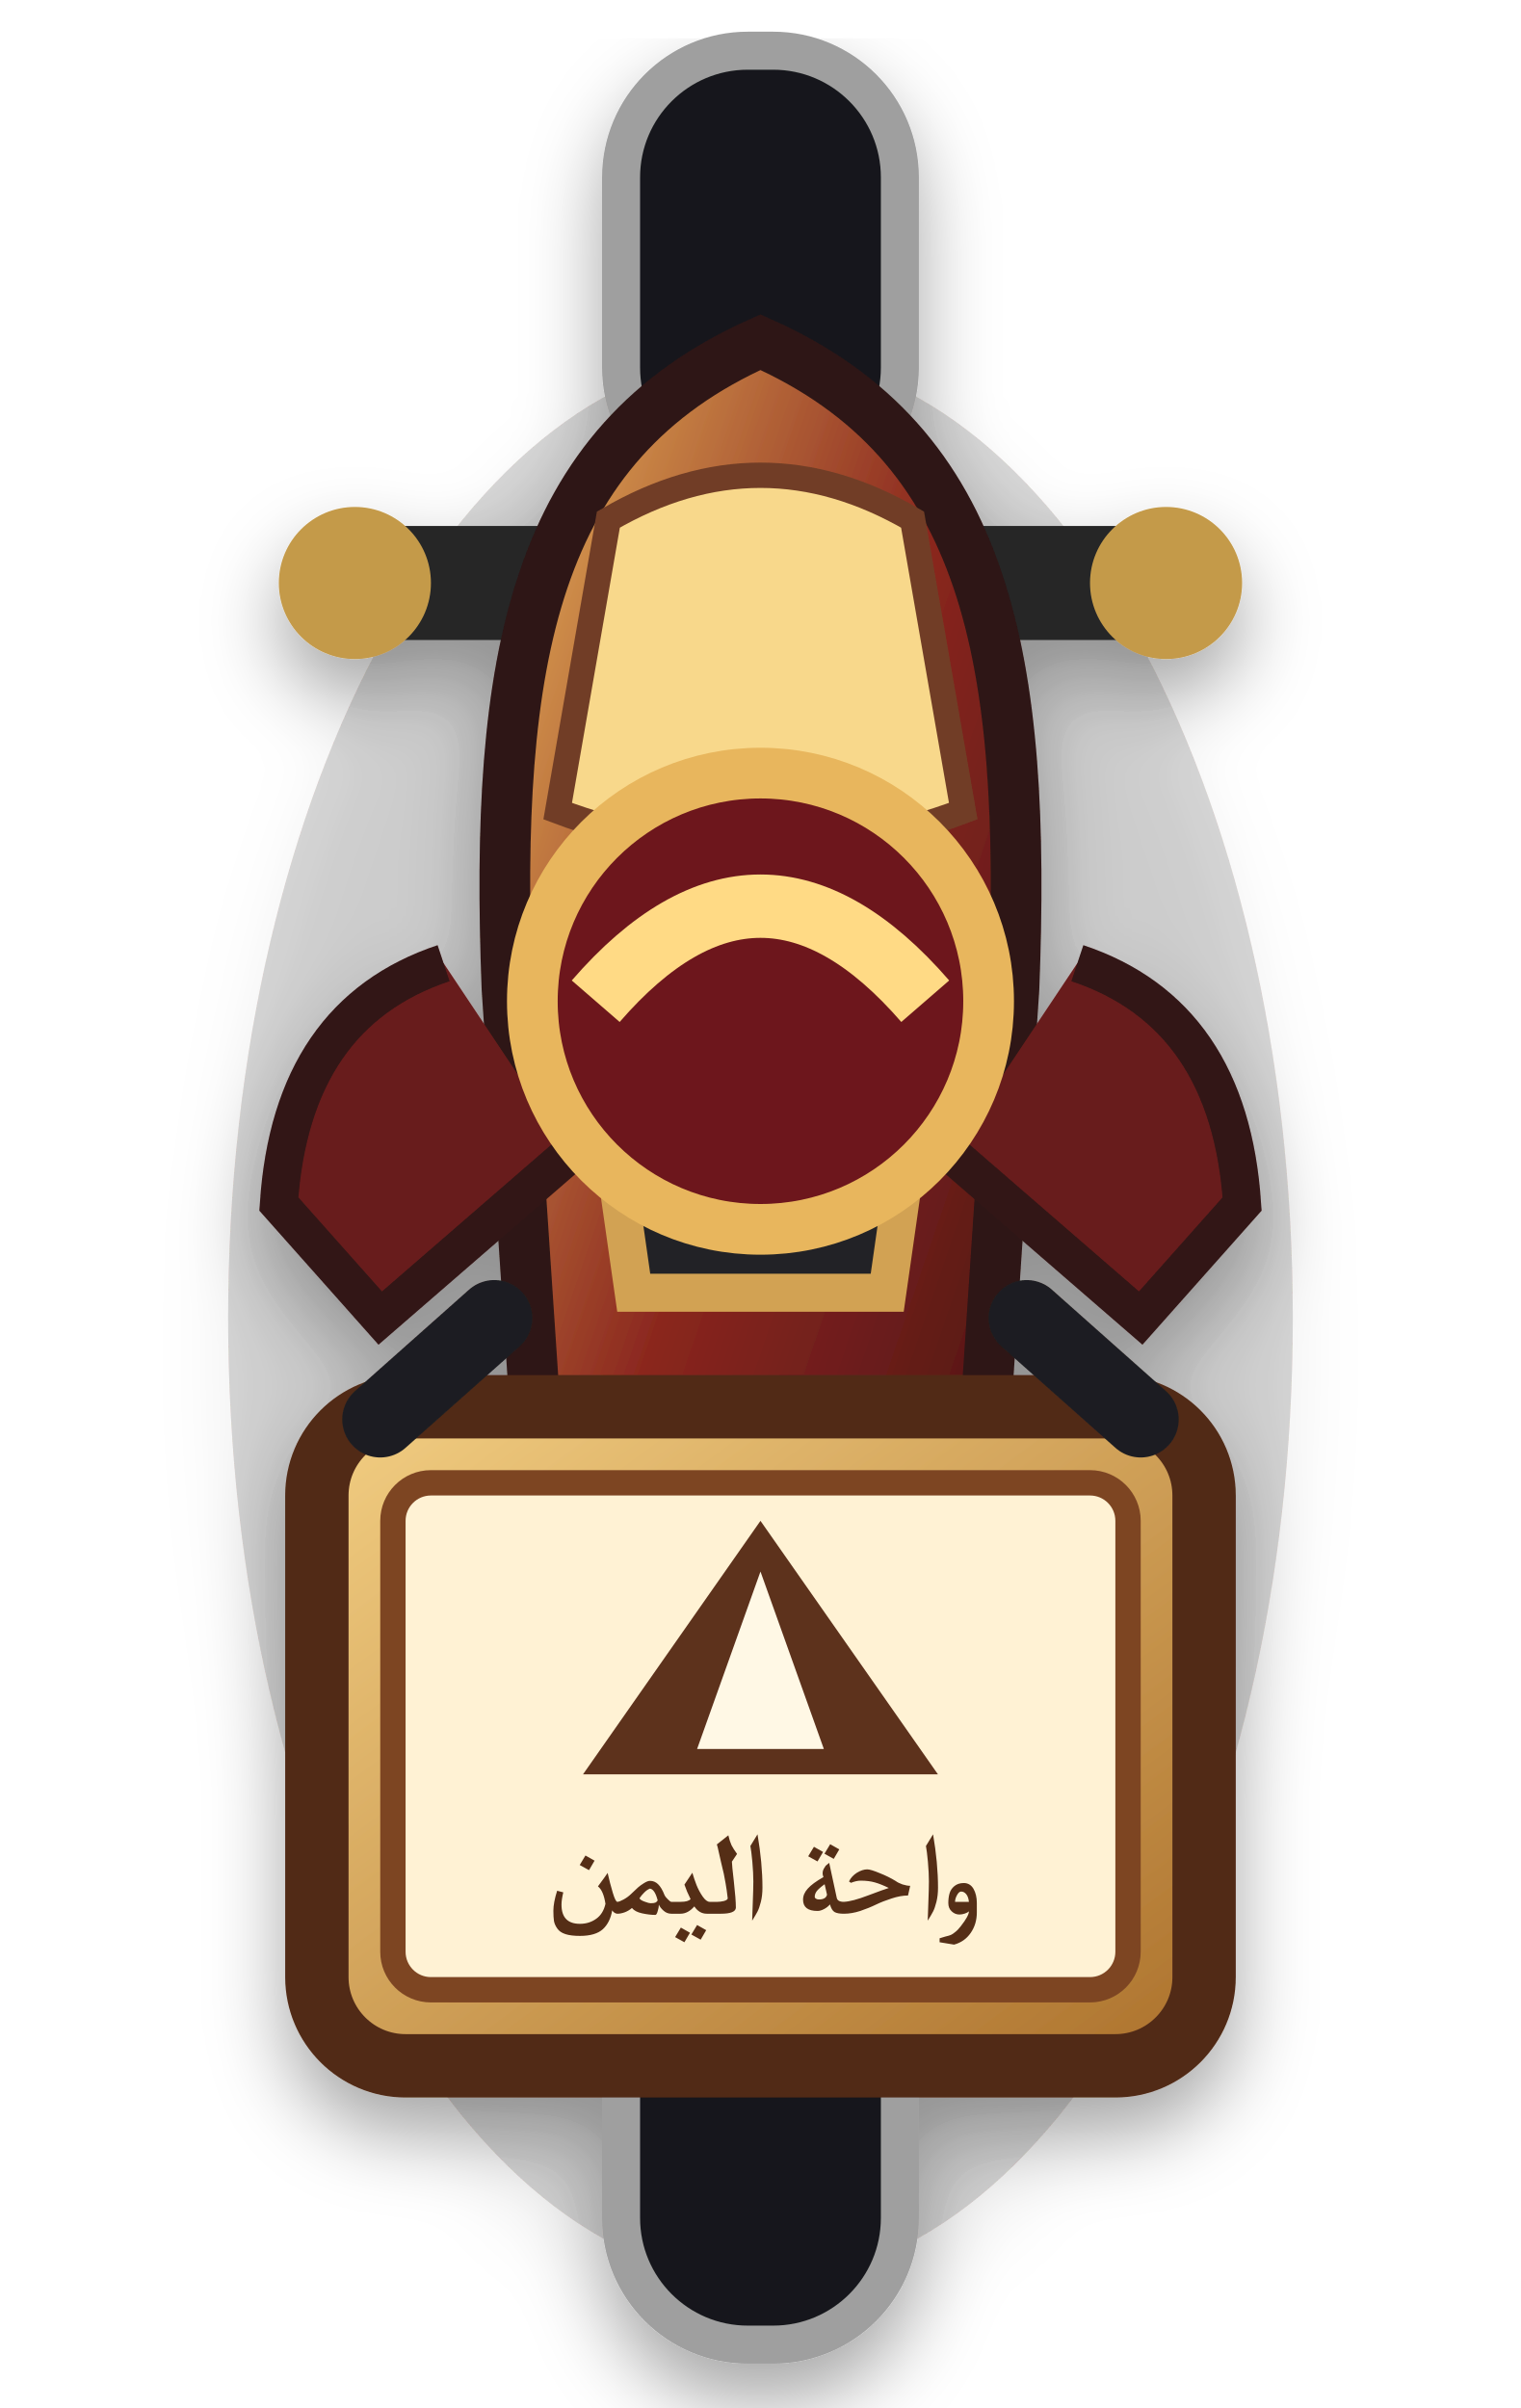
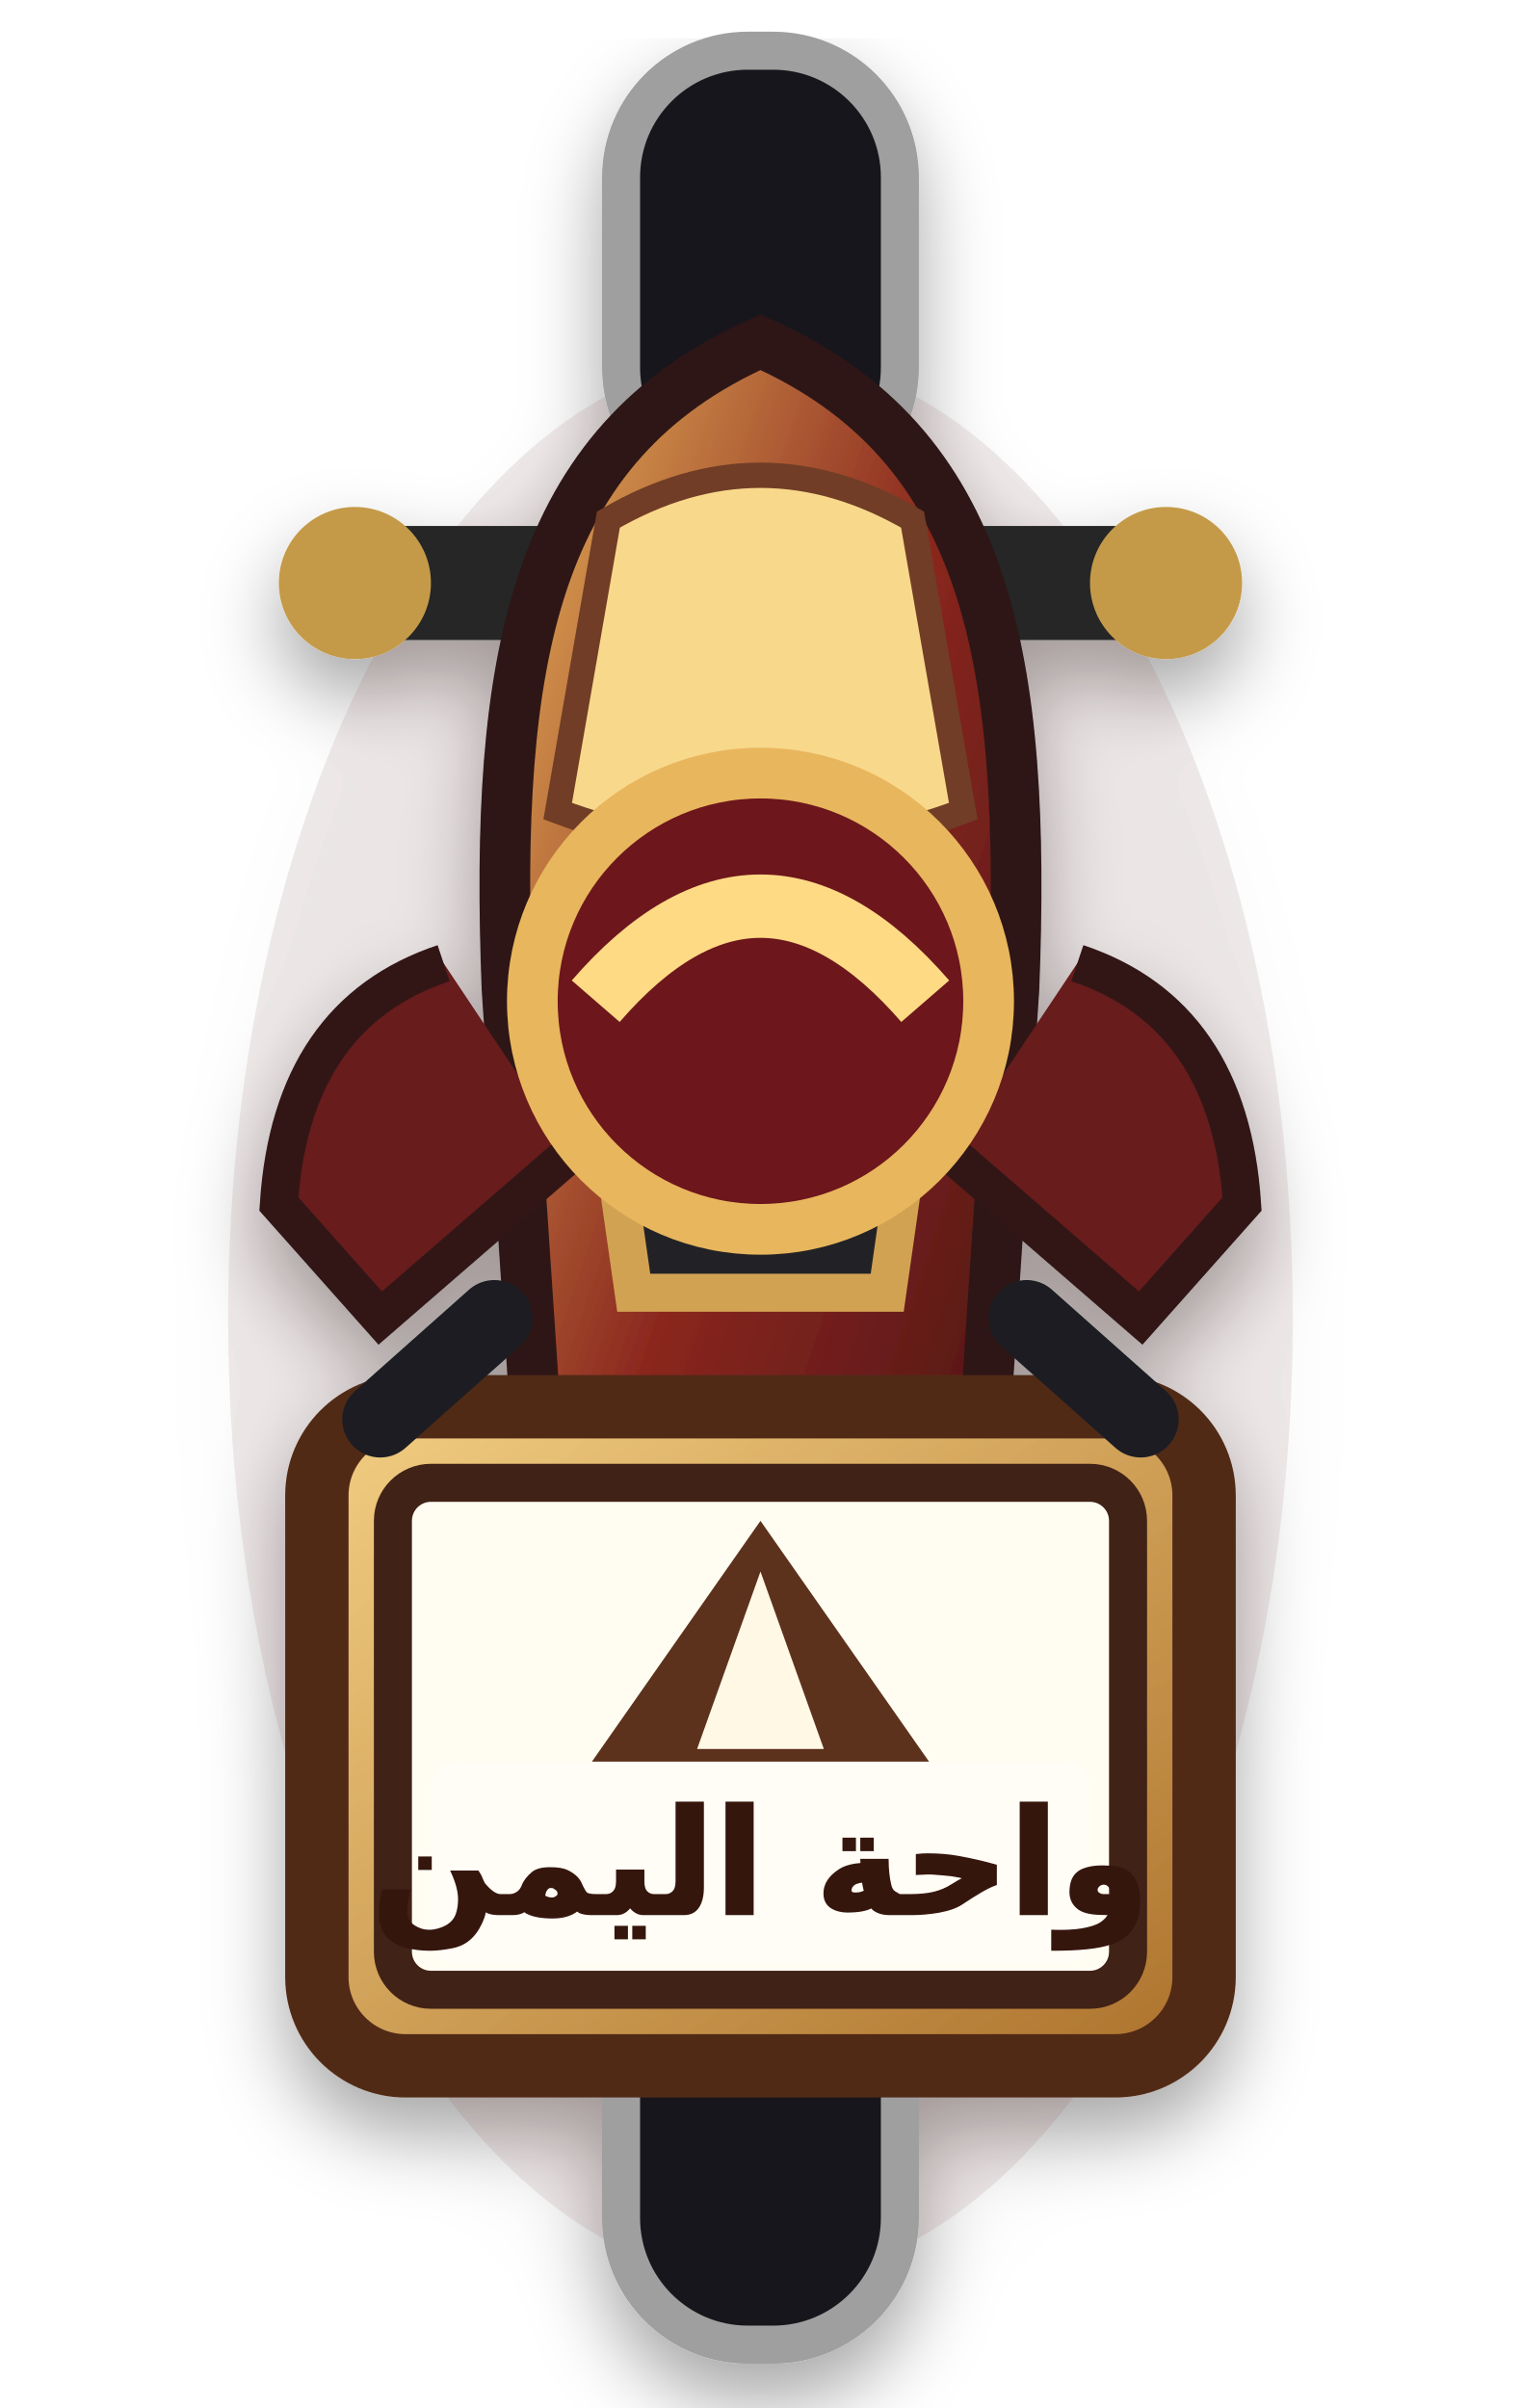
<svg xmlns="http://www.w3.org/2000/svg" viewBox="0 0 120 190" role="img" aria-label="موتوسيكل دليفري من الأعلى يتجه للأمام">
  <defs>
    <linearGradient id="body" x1="0" x2="1" y1="0" y2="1">
      <stop stop-color="#e9b65a" />
      <stop offset=".48" stop-color="#8a261e" />
      <stop offset="1" stop-color="#3d1014" />
    </linearGradient>
    <linearGradient id="box" x1="0" y1="0" x2="1" y2="1">
      <stop stop-color="#f3cf83" />
      <stop offset="1" stop-color="#ac712c" />
    </linearGradient>
    <filter id="shadow">
      <feDropShadow dx="0" dy="3" stdDeviation="3" flood-opacity=".35" />
    </filter>
  </defs>
  <g filter="url(#shadow)">
-     <ellipse cx="60" cy="104" rx="42" ry="76" fill="#34211b" opacity=".18" />
+     <ellipse cx="60" cy="104" rx="42" ry="76" fill="#34211b" opacity=".08" />
    <rect x="49" y="4" width="22" height="35" rx="10" fill="#17191c" stroke="#9f9f9f" stroke-width="3" />
    <rect x="49" y="151" width="22" height="34" rx="10" fill="#17191c" stroke="#9f9f9f" stroke-width="3" />
    <path d="M29 46H91" stroke="#252627" stroke-width="9" stroke-linecap="round" />
    <circle cx="28" cy="46" r="6" fill="#c49a4a" />
    <circle cx="92" cy="46" r="6" fill="#c49a4a" />
    <path d="M60 27C42 35 39 52 40 78L44 138Q60 155 76 138L80 78C81 52 78 35 60 27Z" fill="url(#body)" stroke="#2d1816" stroke-width="4" />
    <path d="M48 41Q60 34 72 41L76 64Q60 70 44 64Z" fill="#f8d88b" stroke="#713e26" stroke-width="2" />
    <path d="M46 74Q60 65 74 74L70 102H50Z" fill="#242426" stroke="#d2a253" stroke-width="3" />
    <path d="M35 76Q23 80 22 95L30 104L45 91" fill="#681c1c" stroke="#321716" stroke-width="3" />
    <path d="M85 76Q97 80 98 95L90 104L75 91" fill="#681c1c" stroke="#321716" stroke-width="3" />
    <circle cx="60" cy="79" r="18" fill="#6d171c" stroke="#e8b65d" stroke-width="4" />
    <path d="M47 79Q60 64 73 79" fill="none" stroke="#ffda85" stroke-width="5" />
    <rect x="25" y="111" width="70" height="52" rx="7" fill="url(#box)" stroke="#512a18" stroke-width="5" />
-     <rect x="31" y="117" width="58" height="40" rx="3" fill="#fff2d4" stroke="#7d4524" stroke-width="2" />
+     <rect x="31" y="117" width="58" height="40" rx="3" fill="#fffdf2" stroke="#402016" stroke-width="3" />
    <path d="M60 120L46 140H74Z" fill="#5d301c" />
    <path d="M60 124L55 138H65Z" fill="#fff8e5" />
-     <text x="60" y="151" font-size="9" font-weight="bold" text-anchor="middle" fill="#542d19">واحة اليمن</text>
+     <rect x="34" y="139" width="52" height="16" rx="2" fill="#fffdf5" />
+     <text x="60" y="151" font-size="11.5" font-weight="900" text-anchor="middle" fill="#35140e" stroke="#35140e" stroke-width=".22" paint-order="stroke" font-family="Tahoma,Arial,sans-serif">واحة اليمن</text>
    <path d="M39 104L30 112M81 104L90 112" stroke="#1f1f21" stroke-width="6" stroke-linecap="round" />
  </g>
</svg>
